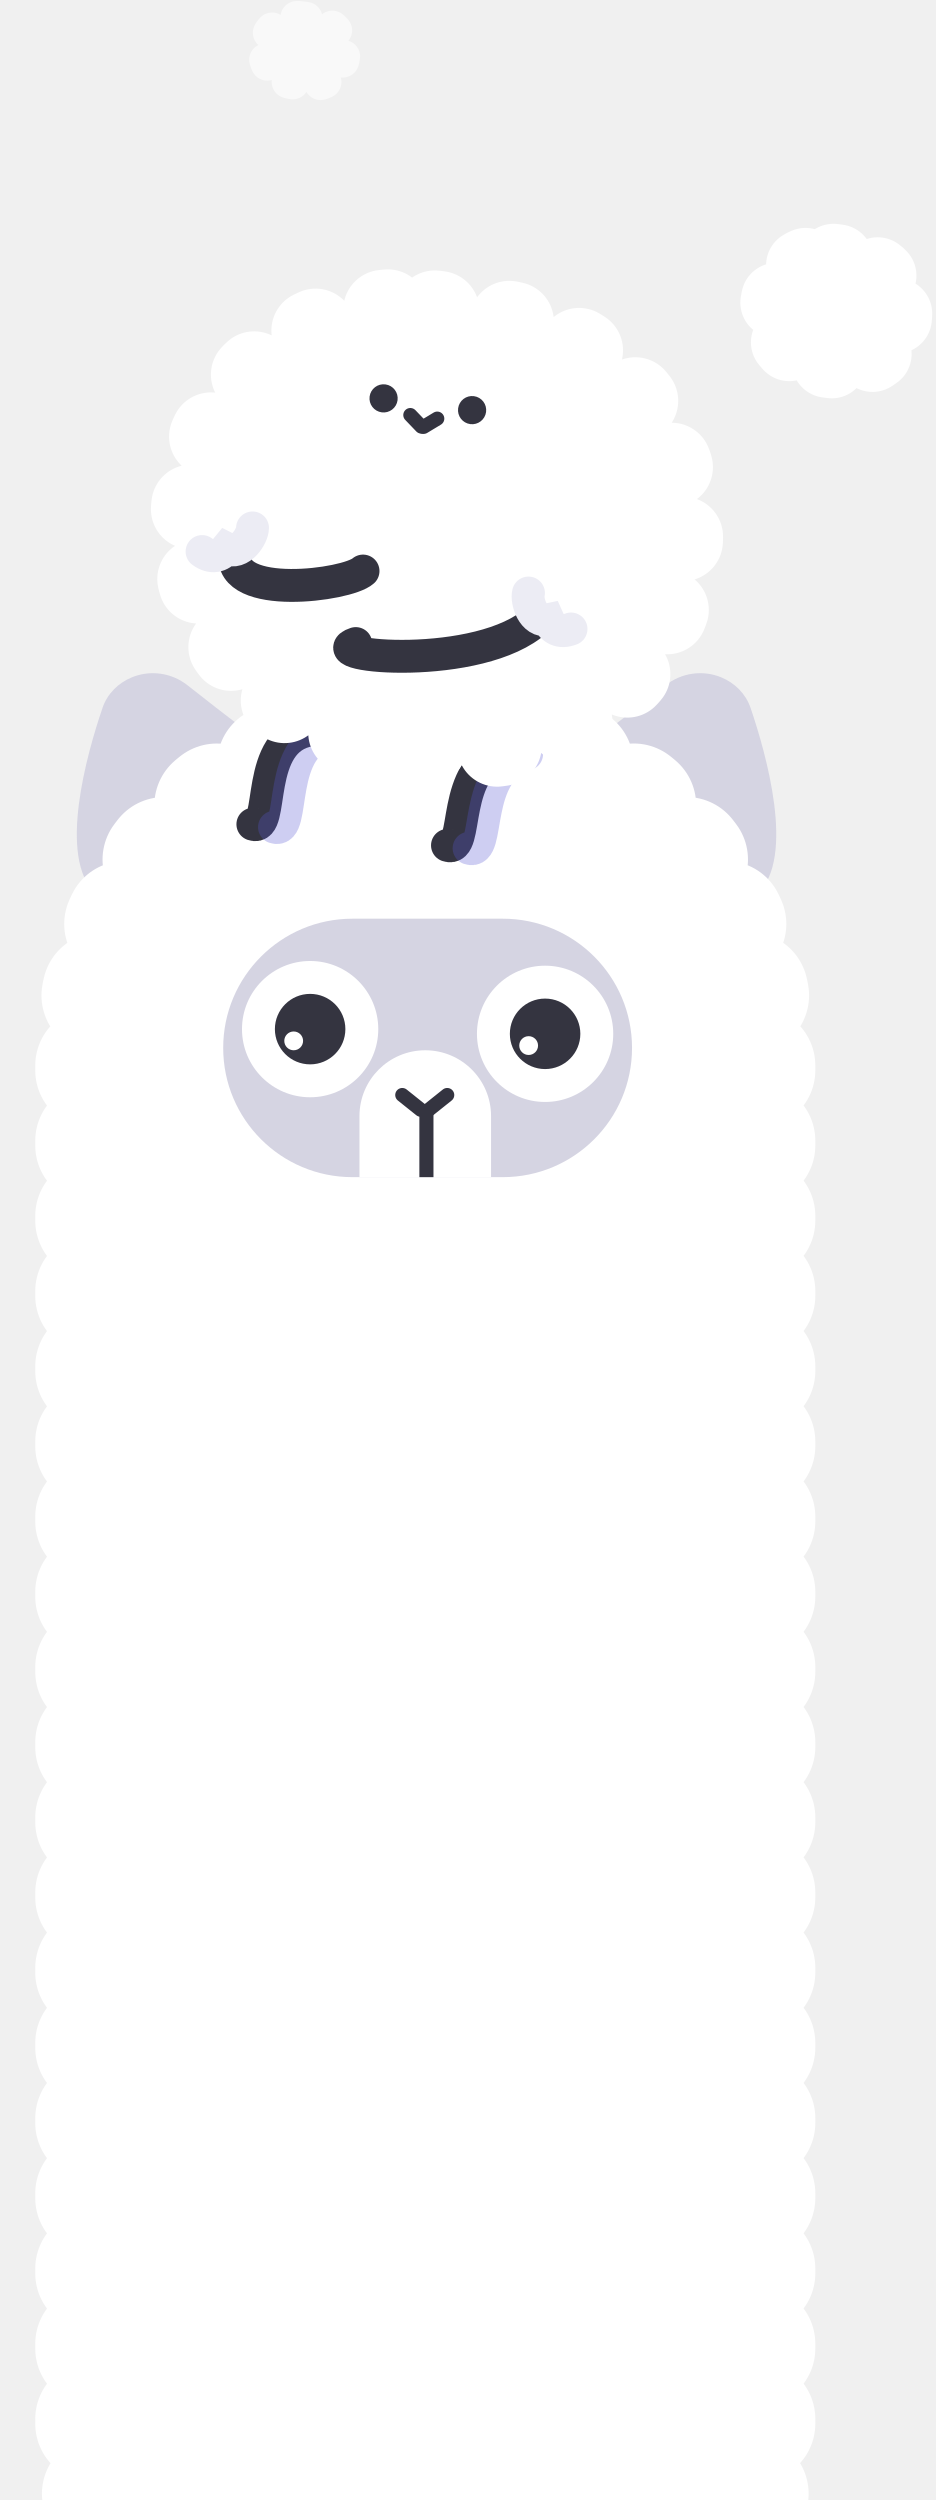
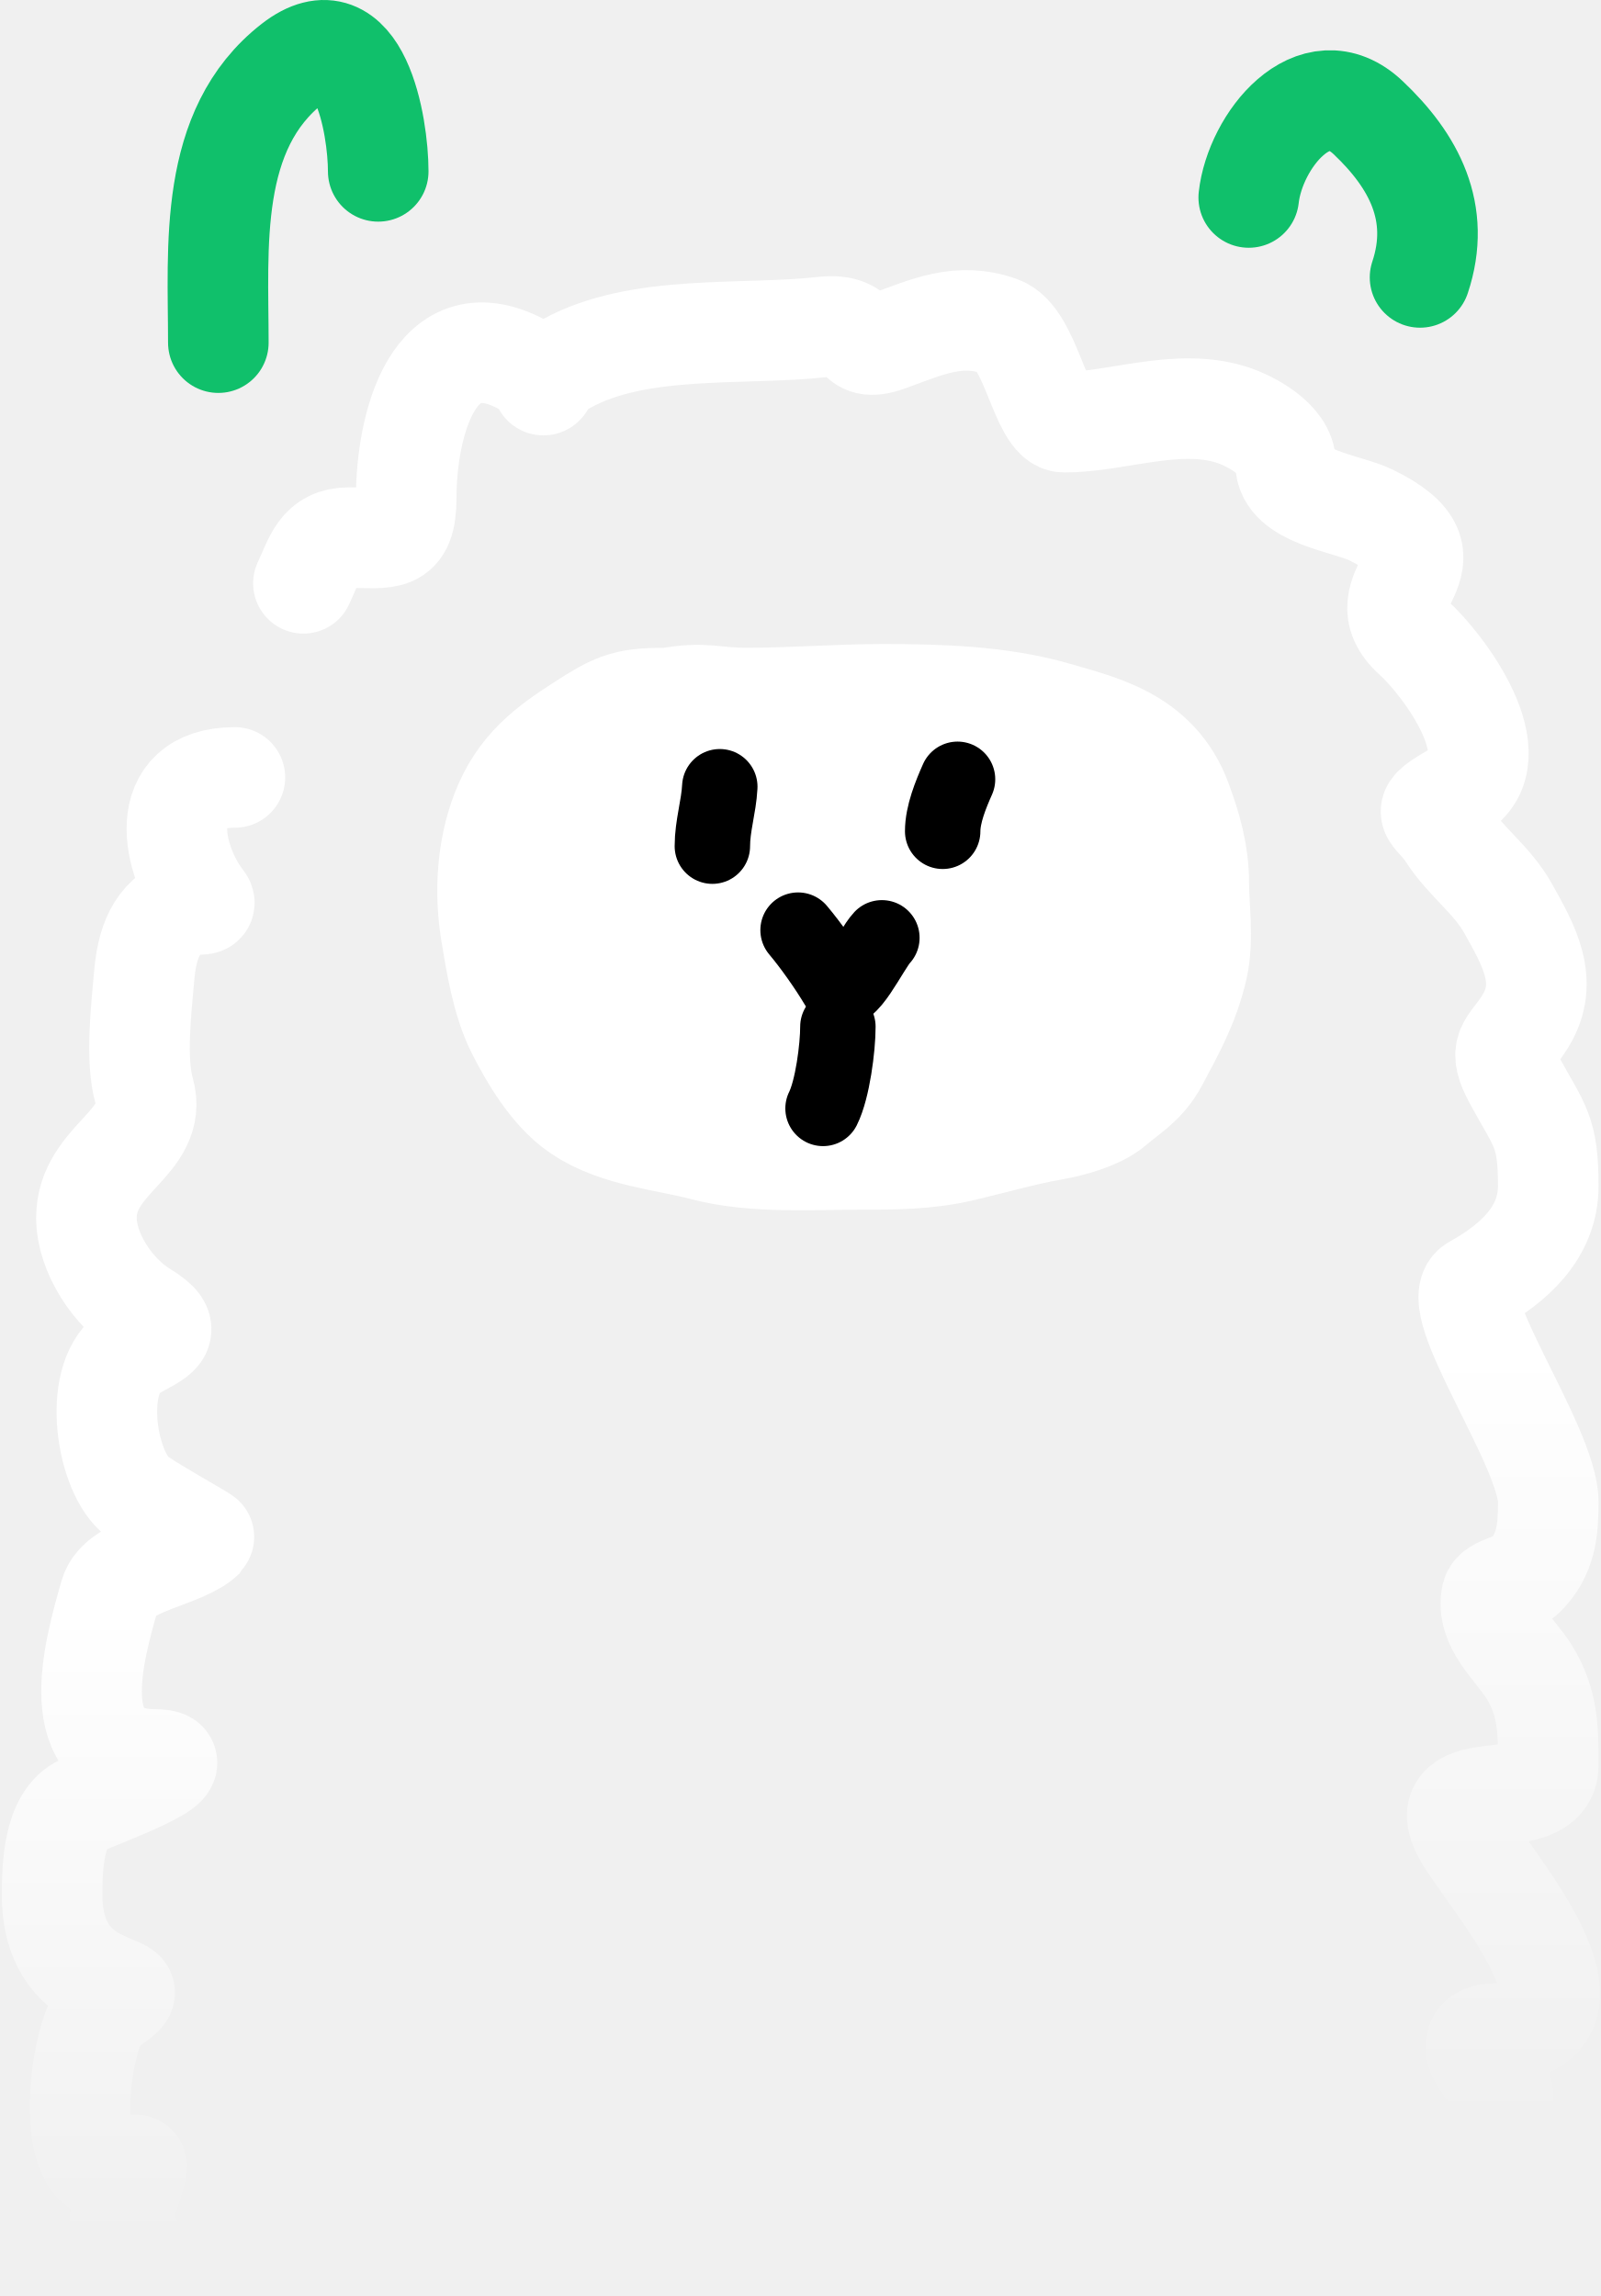
- <svg xmlns="http://www.w3.org/2000/svg" width="199" height="532" viewBox="0 0 199 532" fill="none">
-   <path d="M21.814 150.637C22.834 147.644 25.152 145.324 28.079 144.127V144.127C32.036 142.508 36.558 143.178 39.91 145.833C43.383 148.584 48.189 152.338 53.308 156.176C47.308 170.176 32.808 178.176 20.308 190.176C12.201 182.456 18.515 160.325 21.814 150.637Z" fill="#D5D4E2" />
-   <path d="M159.719 150.637C158.7 147.644 156.381 145.324 153.455 144.127V144.127C149.497 142.508 144.975 143.178 141.623 145.833C138.15 148.584 133.344 152.338 128.225 156.176C134.225 170.176 148.725 178.176 161.225 190.176C169.332 182.456 163.019 160.325 159.719 150.637Z" fill="#D5D4E2" />
-   <rect x="20" y="155" width="141" height="432" rx="70.5" fill="white" stroke="white" stroke-width="25" stroke-linecap="round" stroke-linejoin="round" stroke-dasharray="1 15" />
-   <rect x="47.496" y="195.498" width="87" height="55" rx="27.5" fill="#D5D4E2" />
-   <path d="M76.496 237.498C76.496 229.766 82.764 223.498 90.496 223.498V223.498C98.228 223.498 104.496 229.766 104.496 237.498V250.498H76.496V237.498Z" fill="white" />
-   <rect x="51.496" y="204.498" width="29" height="29" rx="14.5" fill="white" />
-   <rect x="101.496" y="205.498" width="29" height="29" rx="14.5" fill="white" />
-   <rect x="58.496" y="211.498" width="15" height="15" rx="7.5" fill="#343440" />
-   <rect width="4" height="4" rx="2" transform="matrix(1 0 0 -1 60.4961 223.498)" fill="white" />
-   <rect x="108.496" y="212.498" width="15" height="15" rx="7.5" fill="#343440" />
-   <rect width="4" height="4" rx="2" transform="matrix(1 0 0 -1 110.496 224.498)" fill="white" />
-   <line x1="85.604" y1="233.019" x2="89.525" y2="236.155" stroke="#343440" stroke-width="3" stroke-linecap="round" />
-   <line x1="1.5" y1="-1.5" x2="6.521" y2="-1.5" transform="matrix(-0.780869 0.624695 0.624695 0.780869 97.2773 233.253)" stroke="#343440" stroke-width="3" stroke-linecap="round" />
-   <line x1="90.742" y1="237.998" x2="90.742" y2="248.998" stroke="#343440" stroke-width="3" stroke-linecap="square" />
-   <path d="M66.061 155.34C53.843 157.248 58.637 177.051 53.812 175.402" stroke="#343440" stroke-width="7" stroke-linecap="round" />
-   <path d="M70.66 155.951C58.442 157.859 63.237 177.662 58.412 176.013" stroke="#5856D4" stroke-opacity="0.29" stroke-width="7" stroke-linecap="round" />
-   <path d="M107.471 159.831C95.551 163.292 100.047 181.543 95.223 179.893" stroke="#343440" stroke-width="7" stroke-linecap="round" />
-   <path d="M112.07 160.442C100.151 163.903 104.647 182.154 99.822 180.504" stroke="#5856D4" stroke-opacity="0.29" stroke-width="7" stroke-linecap="round" />
-   <rect x="46.949" y="59.993" width="105" height="92" rx="46" transform="rotate(7.56598 46.9492 59.9932)" fill="white" stroke="white" stroke-width="17" stroke-linecap="round" stroke-linejoin="round" stroke-dasharray="1 15" />
-   <rect x="166.461" y="53.674" width="26" height="22" rx="11" transform="rotate(7.56598 166.461 53.6738)" fill="white" stroke="white" stroke-width="15" stroke-linecap="round" stroke-linejoin="round" stroke-dasharray="1 9" />
-   <rect opacity="0.6" x="57.203" y="2.846" width="17" height="14" rx="7" transform="rotate(7.56598 57.2031 2.8457)" fill="white" stroke="white" stroke-width="7" stroke-linecap="round" stroke-linejoin="round" stroke-dasharray="1 6" />
-   <rect width="6" height="6" rx="3" transform="matrix(0.991294 0.131668 0.131668 -0.991294 78.2578 87.3535)" fill="#343440" />
-   <rect width="6" height="6" rx="3" transform="matrix(0.991294 0.131668 0.131668 -0.991294 97.0938 89.8555)" fill="#343440" />
-   <line x1="87.318" y1="88.321" x2="89.672" y2="90.778" stroke="#343440" stroke-width="3" stroke-linecap="round" />
-   <line x1="1.5" y1="-1.5" x2="4.903" y2="-1.5" transform="matrix(-0.856323 0.516441 0.516441 0.856323 95.1094 89.5923)" stroke="#343440" stroke-width="3" stroke-linecap="round" />
-   <path d="M114.195 131.974C102.141 142.983 67.262 139.757 75.705 136.95" stroke="#343440" stroke-width="7" stroke-linecap="round" />
-   <path d="M121.514 133.847C119.153 134.773 117.49 133.808 116.629 131.867C113.409 132.522 112.013 127.872 112.459 126.195" stroke="#ECECF4" stroke-width="7" stroke-linecap="round" />
-   <path d="M77.252 121.519C73.817 124.593 48.675 127.811 49.991 117.898" stroke="#343440" stroke-width="7" stroke-linecap="round" />
-   <path d="M43 117.366C45.037 118.877 46.894 118.379 48.232 116.729C51.169 118.203 53.731 114.078 53.738 112.343" stroke="#ECECF4" stroke-width="7" stroke-linecap="round" />
+ <svg xmlns="http://www.w3.org/2000/svg" width="191" height="274" viewBox="0 0 191 274" fill="none">
+   <path d="M28.028 92.778C18.31 92.778 20.592 102.771 24.243 107.465C24.855 108.253 23.311 107.712 22.274 108.071C18.51 109.374 17.522 112.796 17.202 116.475C16.866 120.338 16.141 126.465 17.202 130.178C18.971 136.37 10.313 138.236 10.313 145.319C10.313 149.51 13.477 154.293 17.126 156.524C21.08 158.939 18.775 159.446 15.764 161.217C10.966 164.04 12.524 175.107 16.067 178.327C17.221 179.377 24.483 183.387 24.394 183.475C21.884 185.986 14.156 186.641 13.114 190.289C11.203 196.979 7.446 209.973 18.489 209.973C24.112 209.973 11.57 214.629 9.783 215.424C6.267 216.986 6.225 223.175 6.225 226.25C6.225 230.587 7.785 234.222 11.675 236.167C15.675 238.167 15.94 237.086 12.357 239.953C9.738 242.048 7.345 258.696 13.038 259.031C16.218 259.218 17 256.406 15.688 260.999C15.078 263.135 12.805 265.702 15.764 267.51" stroke="url(#paint0_linear_646_2129)" stroke-width="12" stroke-linecap="round" />
+   <path d="M36.204 69.612C37.585 66.678 38.072 64.161 41.655 64.161C46.238 64.161 48.469 64.953 48.469 59.392C48.469 51.061 51.597 37.374 62.702 43.72C67.978 46.735 61.494 46.78 67.547 43.417C76.211 38.604 88.601 40.085 98.132 39.026C103.596 38.419 101.271 42.396 106.006 40.692C110.556 39.054 114.388 37.185 119.33 38.951C123.052 40.28 124.154 50.382 126.977 50.382C133.275 50.382 140.389 47.457 146.888 49.474C149.276 50.215 153.399 52.482 153.399 55.303C153.399 59.293 160.72 60.064 163.543 61.435C175.202 67.099 162.169 70.253 168.691 76.123C172.153 79.238 180.635 90.447 173.839 94.444C169.02 97.279 170.797 96.528 172.78 99.592C174.9 102.869 178.042 104.977 179.972 108.45C182.365 112.758 184.939 117.1 182.016 121.85C180.03 125.077 178.531 124.937 180.729 128.966C183.712 134.435 184.741 134.954 184.741 141.534C184.741 147.139 180.553 150.825 175.884 153.42C172.35 155.383 184.741 172.69 184.741 179.236C184.741 182.612 184.508 185.525 181.94 188.093C181.083 188.95 178.238 189.31 178.003 190.365C177.207 193.948 180.796 196.82 182.47 199.525C184.747 203.204 184.741 206.491 184.741 210.654C184.741 216.758 170.571 211.49 174.596 218.906C177.361 223.999 193.96 242.096 178.23 242.678C174.592 242.813 176.266 246.254 178.609 248.129C179.961 249.211 179.563 255.216 177.928 253.58" stroke="url(#paint1_linear_646_2129)" stroke-width="12" stroke-linecap="round" />
+   <path d="M26.052 40.891C26.052 29.505 24.776 15.461 34.909 7.579C42.863 1.393 45.13 15.003 45.13 20.45" stroke="#10C06B" stroke-width="12" stroke-linecap="round" />
+   <path d="M149 23.567C149.75 16.816 156.805 7.957 163.233 14.027C168.699 19.19 172.019 25.373 169.441 33.106" stroke="#10C06B" stroke-width="12" stroke-linecap="round" />
+   <path d="M70.915 89.033C74.924 86.447 75.396 86.308 80 86.308C84.158 85.509 84.707 86.308 89.114 86.308C94.571 86.308 99.926 85.858 105.389 85.858C111.8 85.858 118.966 86.051 125.164 87.858C130.595 89.442 135.937 90.613 138.139 96.558C139.22 99.476 140.039 102.272 140.039 105.383C140.039 108.393 140.611 111.994 139.939 114.908C139.028 118.854 137.386 121.709 135.539 125.208C134.376 127.411 132.808 128.16 131.039 129.708C129.766 130.822 126.963 131.567 125.289 131.858C121.503 132.517 117.901 133.579 114.164 134.458C110.338 135.358 106.676 135.358 102.767 135.358H102.639C96.927 135.358 90.151 135.841 84.589 134.358C80.206 133.189 74.503 132.762 70.715 130.158C67.983 128.28 65.829 124.582 64.34 121.658C62.826 118.687 62.098 114.215 61.559 110.9L61.54 110.783C60.854 106.573 61.096 101.902 62.64 97.908C64.318 93.563 67.074 91.511 70.915 89.033Z" fill="white" stroke="white" stroke-width="18" stroke-linecap="round" />
+   <path d="M85.886 93.887C85.76 96.292 85 98.556 85 100.979" stroke="black" stroke-width="9" stroke-linecap="round" />
+   <path d="M114.254 93C113.439 94.834 112.481 97.182 112.481 99.205" stroke="black" stroke-width="9" stroke-linecap="round" />
+   <path d="M95.227 111C96.711 112.761 98.641 115.477 99.913 117.625C101.076 119.588 103.947 113.267 105.227 111.917" stroke="black" stroke-width="9" stroke-linecap="round" />
+   <path d="M99.978 122.524C99.978 125.028 99.34 130.008 98.206 132.276" stroke="black" stroke-width="9" stroke-linecap="round" />
+   <defs>
+     <linearGradient id="paint0_linear_646_2129" x1="17.126" y1="92.778" x2="17.126" y2="267.51" gradientUnits="userSpaceOnUse">
+       <stop offset="0.568" stop-color="white" />
+       <stop offset="1" stop-color="white" stop-opacity="0" />
+     </linearGradient>
+     <linearGradient id="paint1_linear_646_2129" x1="110.559" y1="38.237" x2="110.559" y2="253.86" gradientUnits="userSpaceOnUse">
+       <stop offset="0.568" stop-color="white" />
+       <stop offset="1" stop-color="white" stop-opacity="0" />
+     </linearGradient>
+   </defs>
</svg>
